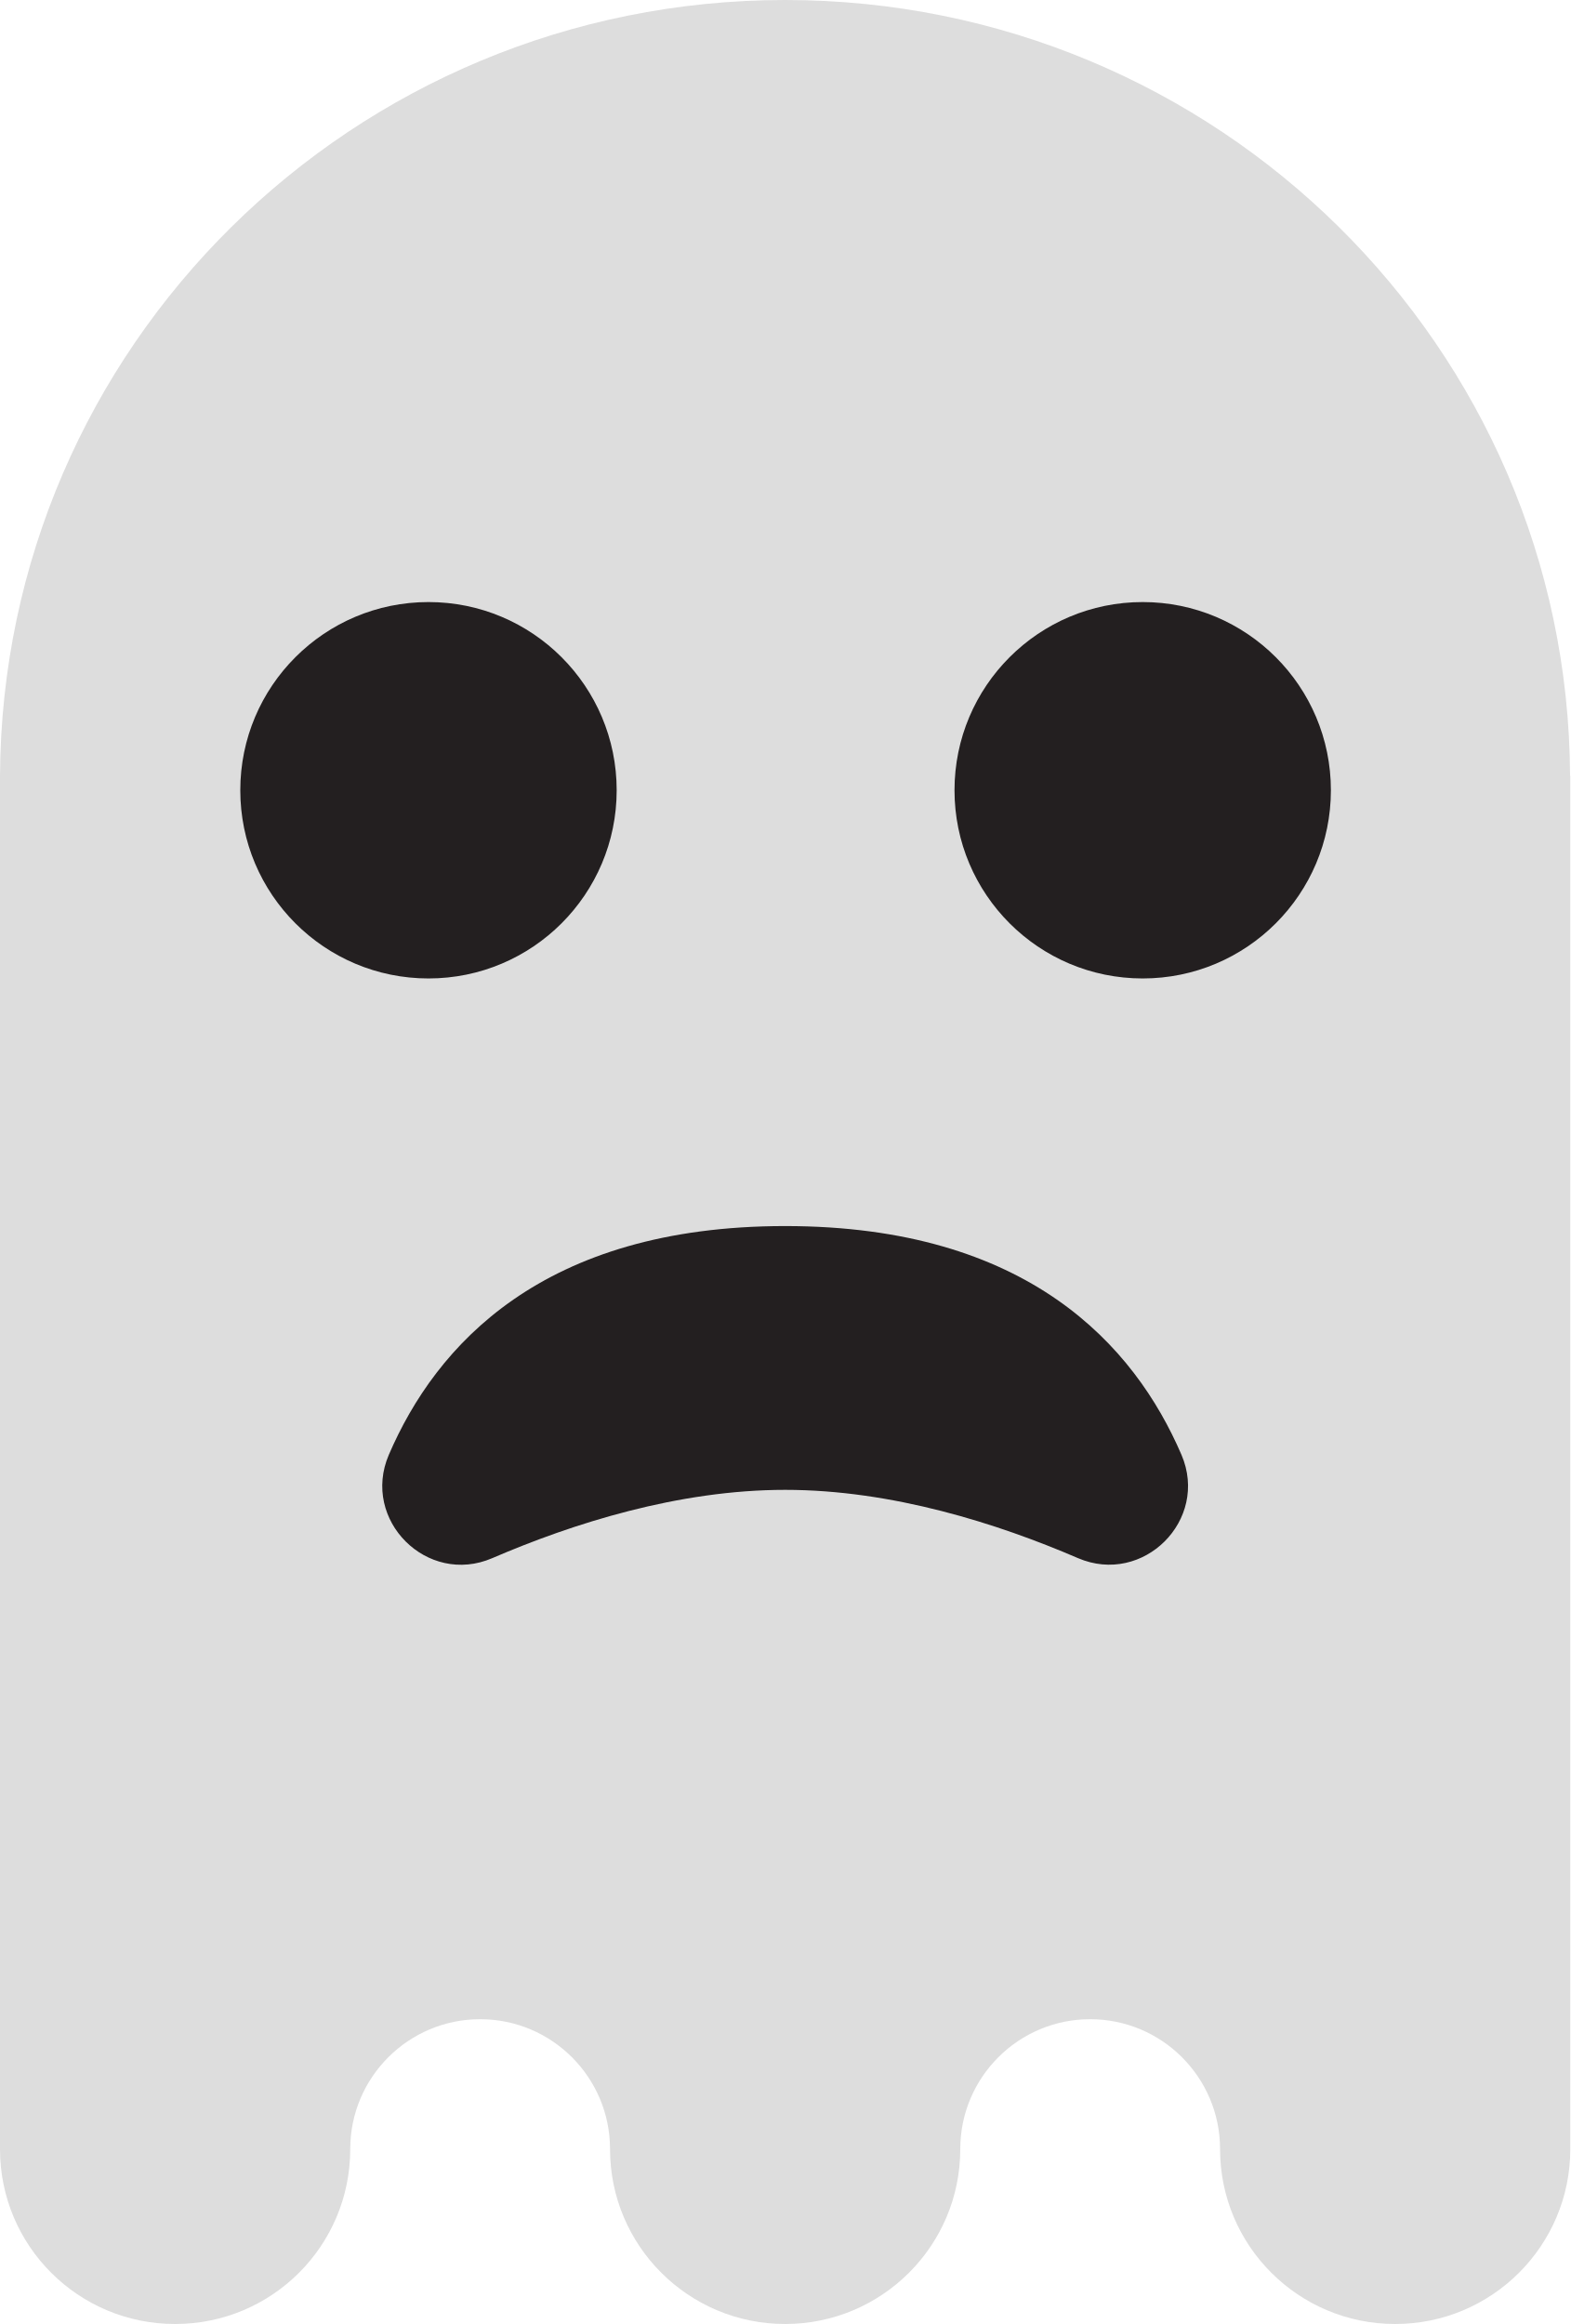
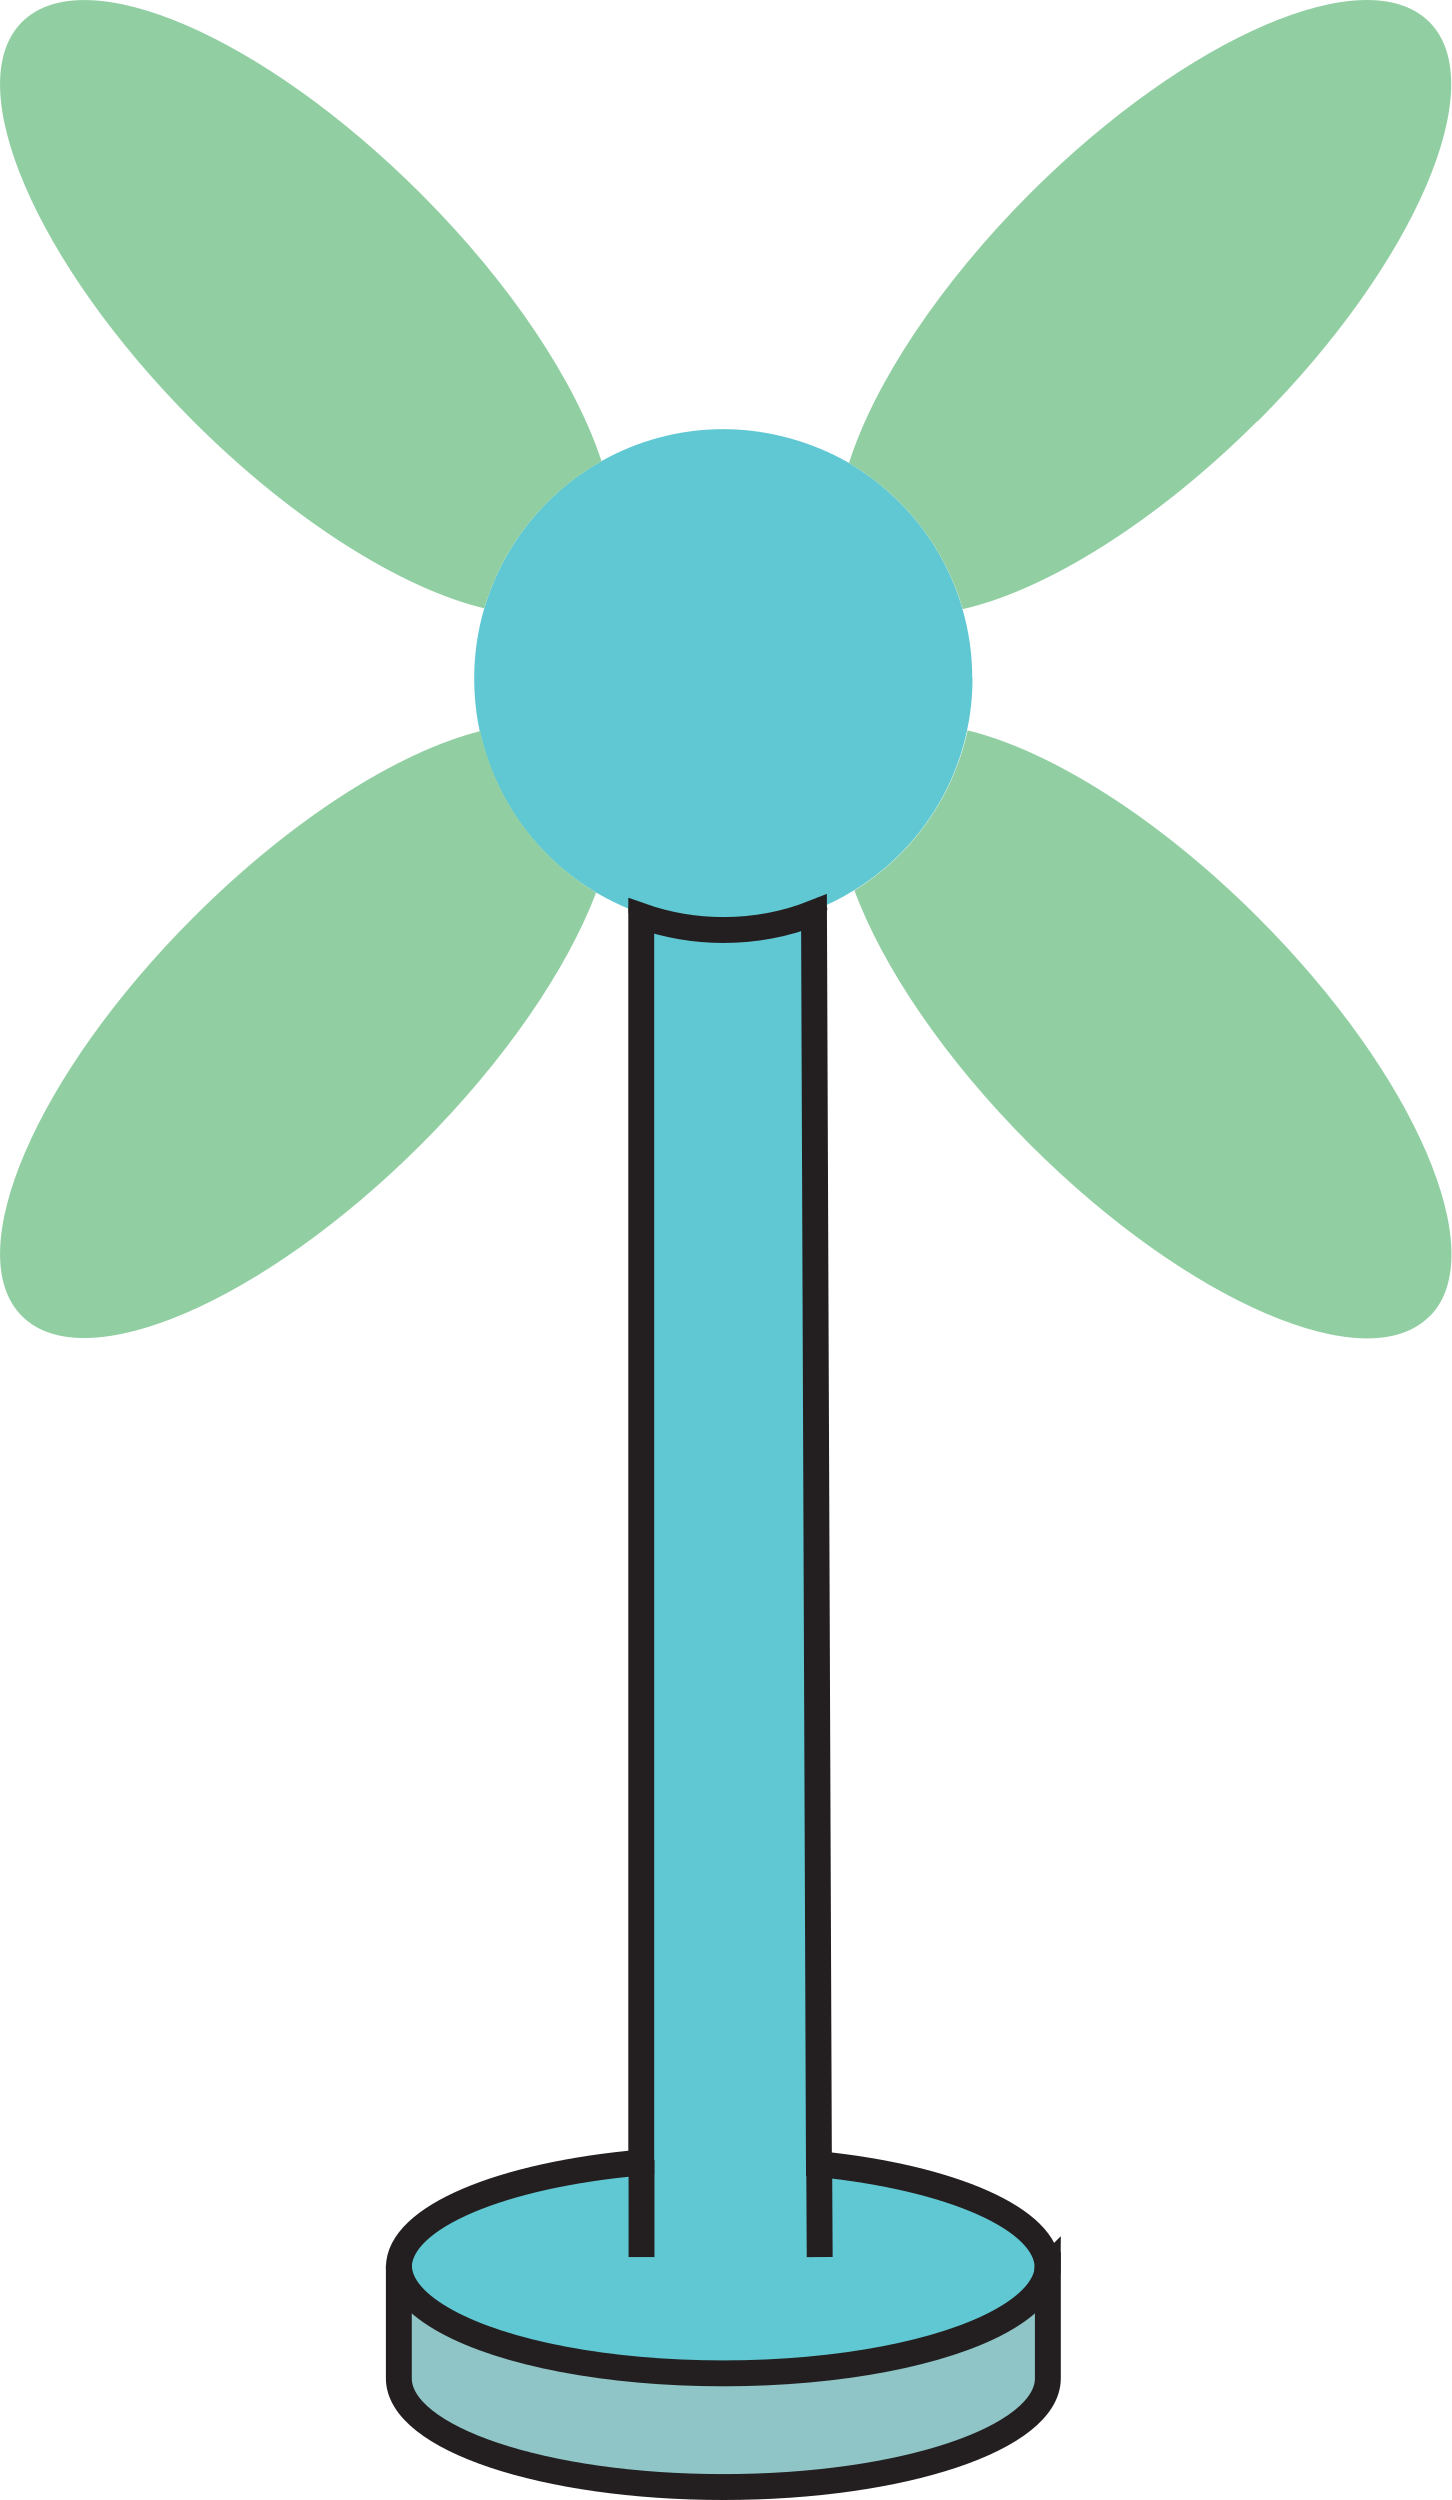
- <svg xmlns="http://www.w3.org/2000/svg" id="Layer_2" data-name="Layer 2" viewBox="0 0 70.84 104.84">
+ <svg xmlns="http://www.w3.org/2000/svg" id="Layer_2" data-name="Layer 2" viewBox="0 0 56.03 96.53">
  <defs>
    <style>
-       .cls-1 {
-         fill: #231f20;
+       .cls-1, .cls-2, .cls-3 {
+         stroke: #231f20;
+         stroke-miterlimit: 10;
+       }
+ 
+       .cls-1, .cls-4 {
+         fill: #60c8d3;
+       }
+ 
+       .cls-5 {
+         fill: #91cfa3;
      }

      .cls-2 {
-         fill: #ddd;
+         fill: none;
+       }
+ 
+       .cls-3 {
+         fill: #8fc5c6;
      }
    </style>
  </defs>
  <g id="Layer_1-2" data-name="Layer 1">
-     <g id="uuid-59ff37d5-000f-4dc7-99f8-de3fdc685ebc" data-name="Layer 1-2">
-       <path class="cls-2" d="M70.84,35v61.95c0,4.36-3.54,7.89-7.9,7.89s-7.9-3.53-7.9-7.89c0-3.24-2.63-5.86-5.86-5.86s-5.86,2.62-5.86,5.86c0,4.36-3.54,7.89-7.9,7.89s-7.9-3.53-7.9-7.89c0-3.24-2.63-5.86-5.86-5.86s-5.86,2.62-5.86,5.86c0,4.36-3.53,7.89-7.9,7.89s-7.9-3.53-7.9-7.89v-61.95C.1,15.65,15.92,0,35.42,0s35.32,15.65,35.41,35h.01Z" />
-       <circle class="cls-1" cx="19.33" cy="35.65" r="8.49" />
-       <circle class="cls-1" cx="51.55" cy="35.65" r="8.49" />
-       <path class="cls-1" d="M48.63,70.29c2.94,1.26,5.93-1.72,4.67-4.66-2.12-4.93-6.93-10.32-17.88-10.32s-15.76,5.39-17.88,10.32c-1.26,2.94,1.73,5.93,4.67,4.66,3.62-1.56,8.39-3.08,13.21-3.08s9.59,1.52,13.21,3.08Z" />
+     <g id="uuid-a5e2150f-764c-4a31-b0a4-3be15047eab1" data-name="Layer 1-2">
+       <path class="cls-4" d="M37.55,26.2c0,.68-.07,1.35-.21,2-.55,2.61-2.17,4.84-4.37,6.18-.49.3-1,.56-1.54.77-1.09.43-2.27.66-3.5.66-1.11,0-2.18-.18-3.17-.54-.62-.21-1.2-.49-1.75-.81-2.26-1.34-3.91-3.58-4.49-6.24-.14-.65-.21-1.34-.21-2.04,0-.94.14-1.85.39-2.7.72-2.43,2.36-4.47,4.53-5.68,1.39-.78,3-1.23,4.7-1.23s3.42.48,4.84,1.3c2.1,1.23,3.71,3.24,4.39,5.64.25.85.38,1.75.38,2.66h0Z" />
+       <path class="cls-5" d="M23.23,17.81c-2.17,1.21-3.81,3.24-4.53,5.68-3.17-.76-7.37-3.36-11.24-7.23C1.39,10.17-1.58,3.28.85.85s9.31.54,15.4,6.63c3.51,3.51,5.99,7.3,6.98,10.34h0Z" />
+       <path class="cls-5" d="M48.56,16.25c-3.93,3.93-8.2,6.55-11.39,7.27-.69-2.4-2.29-4.41-4.39-5.64.97-3.05,3.46-6.87,7-10.42C45.87,1.38,52.76-1.58,55.19.85c2.42,2.42-.54,9.32-6.62,15.41h0Z" />
+       <path class="cls-5" d="M23.02,34.46c-1.11,2.93-3.48,6.45-6.77,9.74-6.09,6.08-12.98,9.04-15.4,6.62-2.43-2.42.54-9.32,6.62-15.4,3.81-3.81,7.91-6.39,11.07-7.19.58,2.65,2.23,4.89,4.49,6.24h0Z" />
+       <path class="cls-5" d="M55.19,50.83c-2.42,2.43-9.31-.54-15.4-6.62-3.32-3.32-5.71-6.88-6.8-9.83,2.2-1.35,3.81-3.58,4.37-6.18,3.17.77,7.35,3.36,11.22,7.23,6.08,6.08,9.04,12.98,6.62,15.4h0Z" />
+       <line class="cls-2" x1="31.44" y1="35.15" x2="31.44" y2="35.03" />
+       <line class="cls-2" x1="24.77" y1="35.27" x2="24.77" y2="35.03" />
+       <path class="cls-1" d="M40.46,87.55c0,.81-.68,1.55-1.85,2.19-2.21,1.21-6.16,2-10.68,2s-8.48-.8-10.68-2c-1.17-.64-1.85-1.38-1.85-2.19,0-1.94,3.97-3.58,9.36-4.05v-48.13c.99.35,2.06.54,3.17.54,1.24,0,2.42-.23,3.5-.66l.19,48.31c5.11.52,8.83,2.12,8.83,4h0Z" />
+       <path class="cls-3" d="M40.46,87.45v4.38c0,2.32-5.61,4.2-12.53,4.2s-12.53-1.88-12.53-4.2v-4.38c0,.81.68,1.55,1.85,2.19,2.21,1.21,6.16,2,10.68,2s8.48-.8,10.68-2c1.17-.64,1.85-1.38,1.85-2.19h-.01Z" />
+       <g>
+         <line class="cls-2" x1="31.65" y1="87.15" x2="31.63" y2="83.45" />
+         <line class="cls-2" x1="24.77" y1="87.15" x2="24.77" y2="83.4" />
+       </g>
    </g>
  </g>
</svg>
